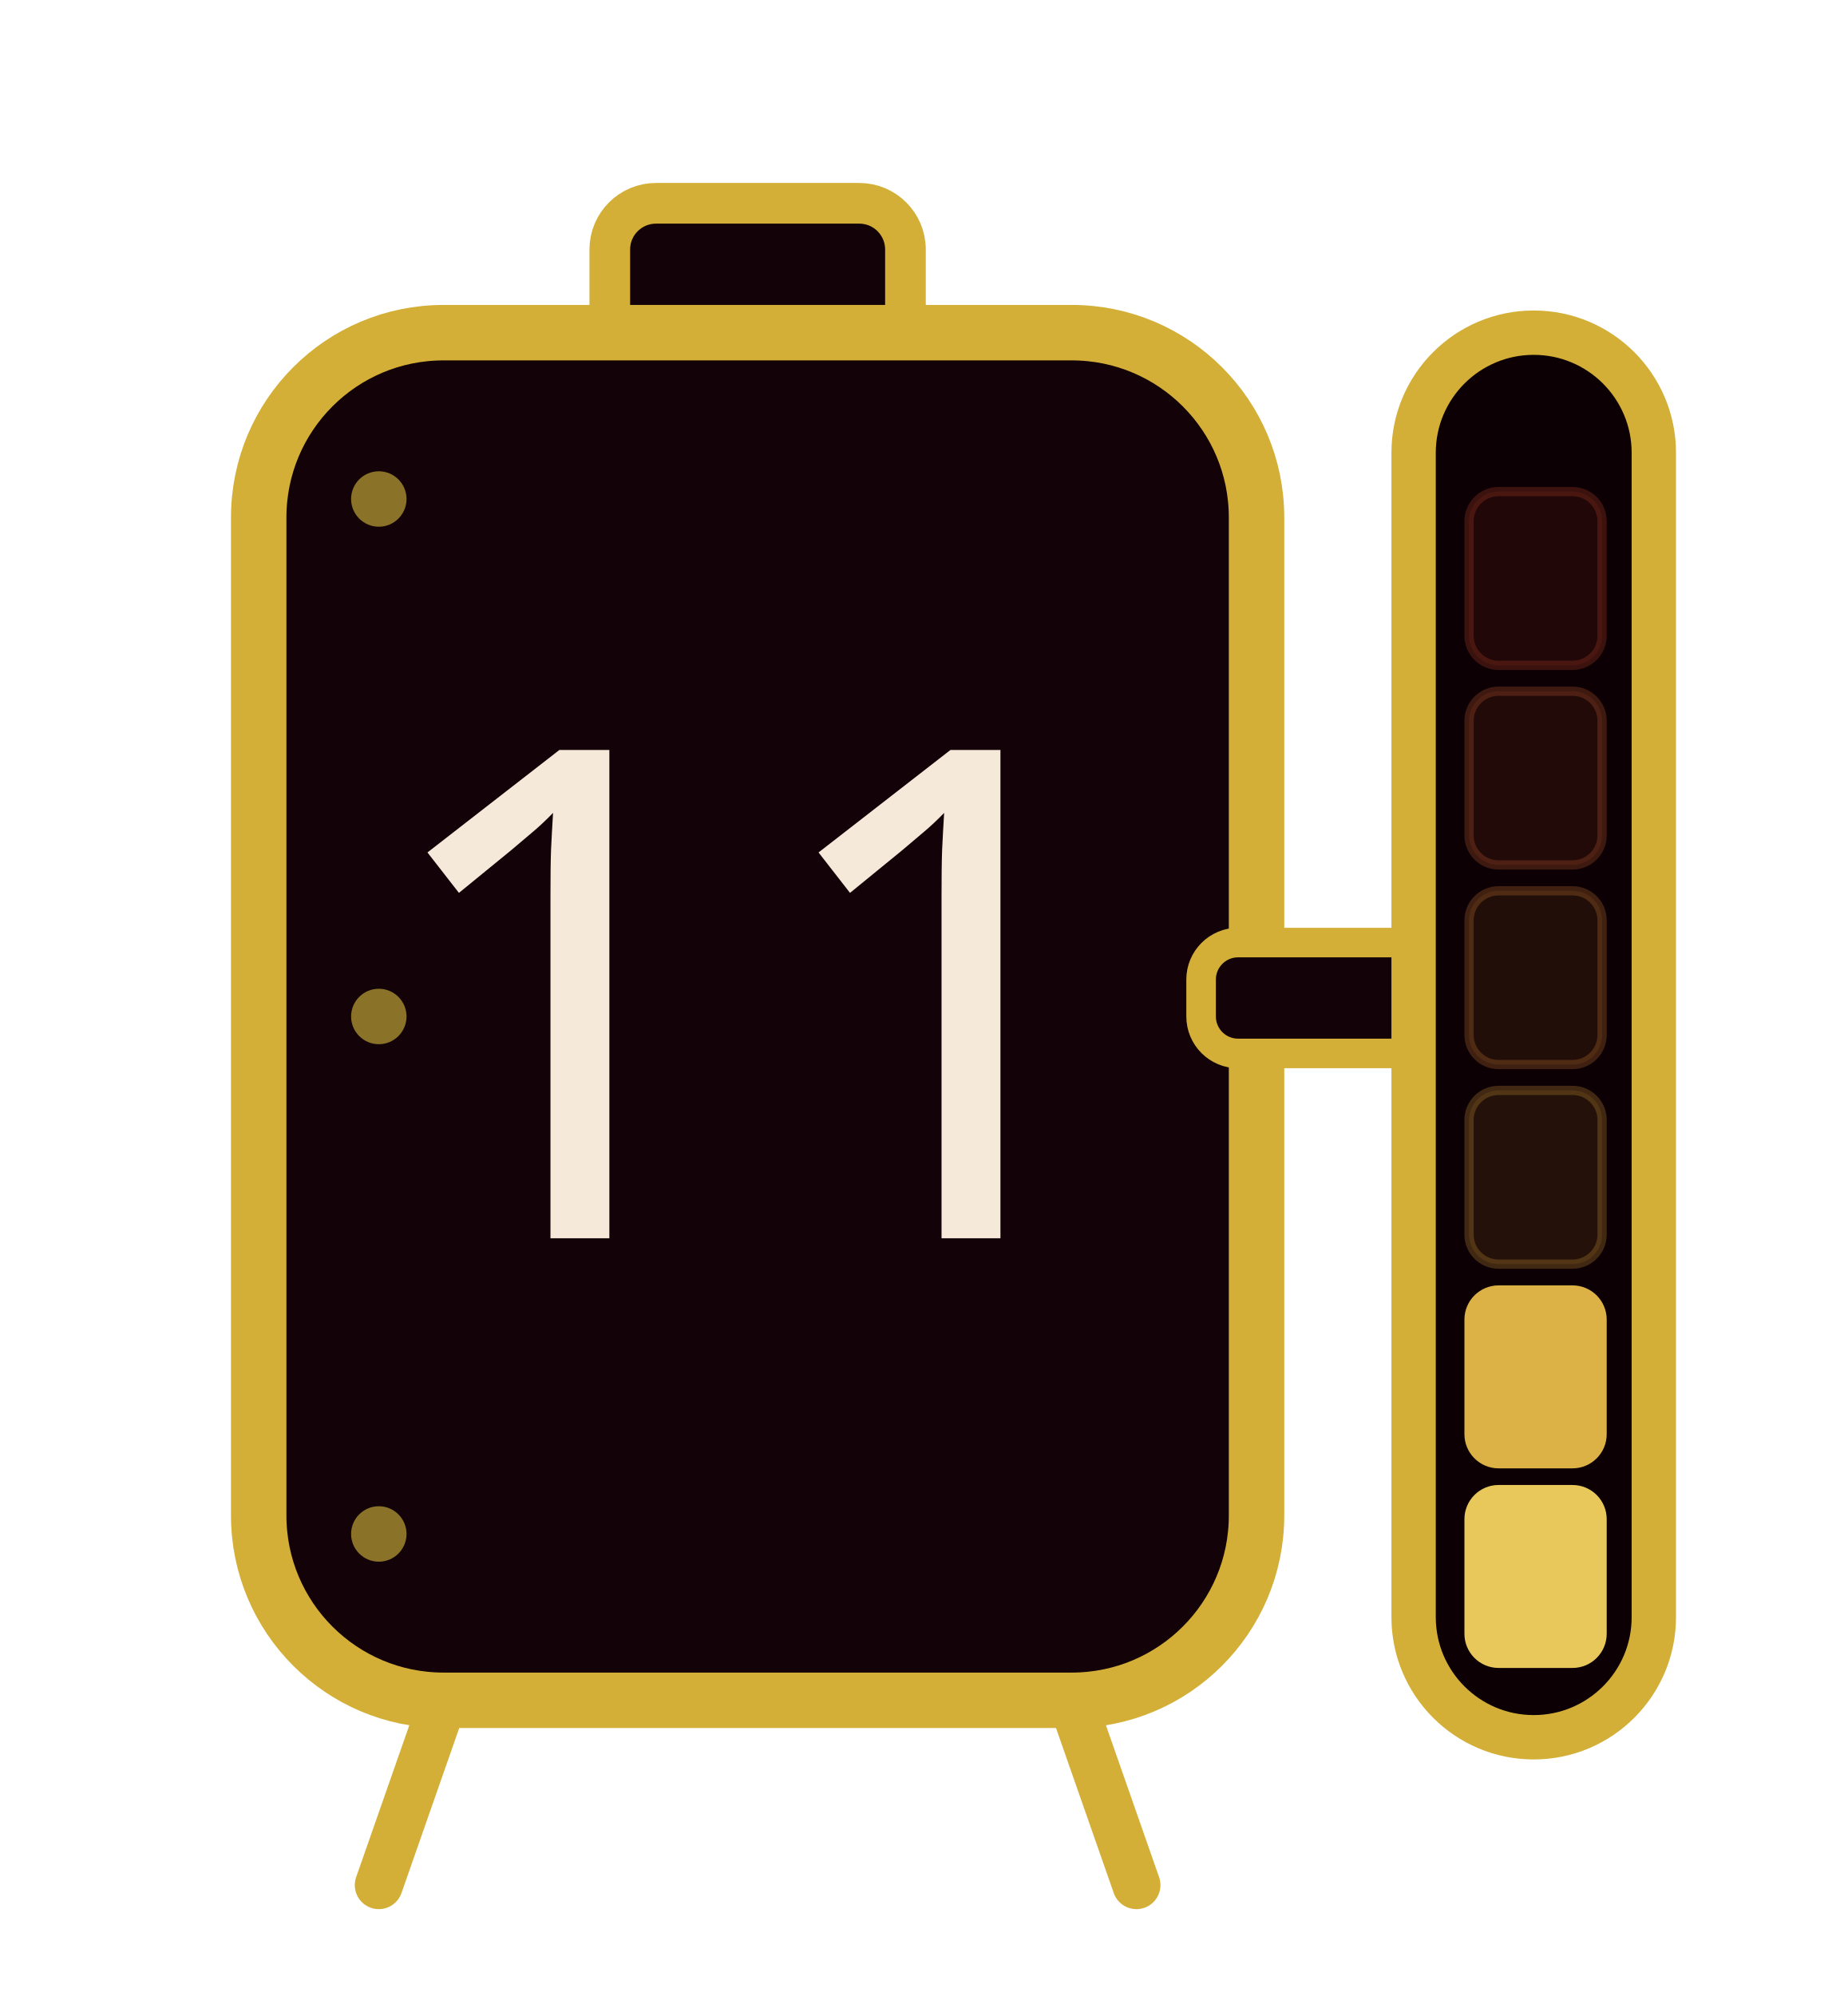
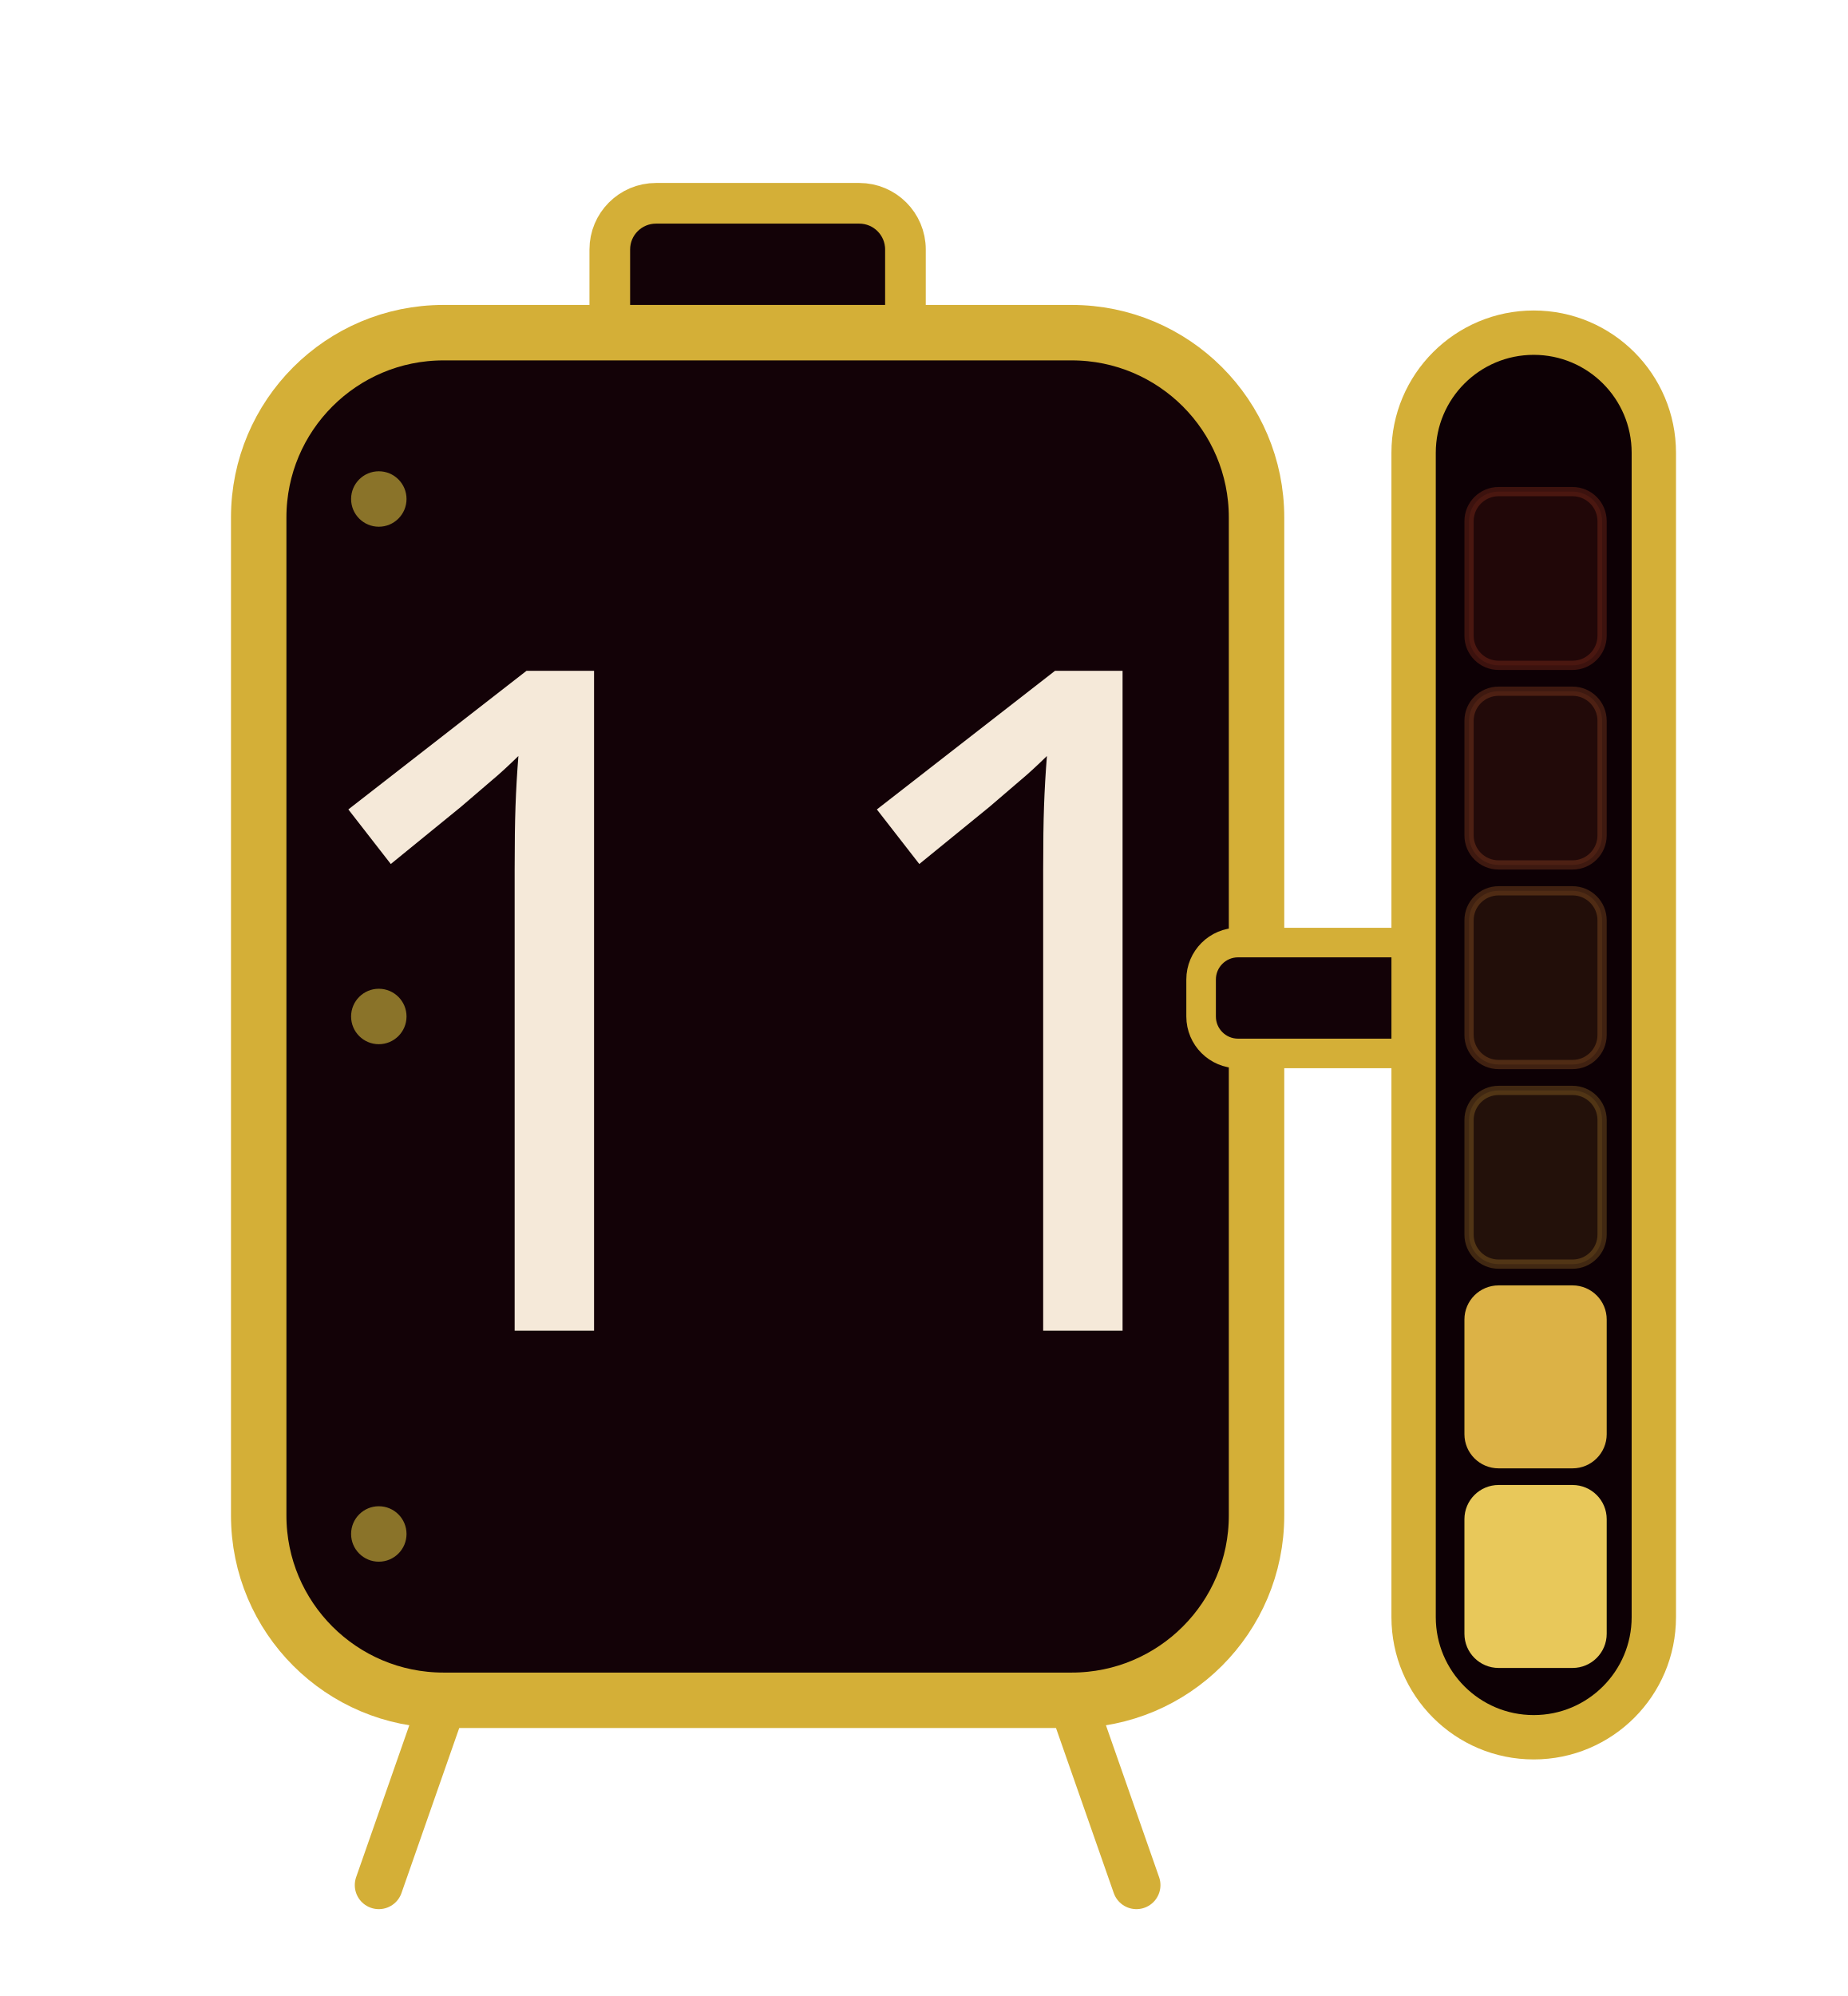
<svg xmlns="http://www.w3.org/2000/svg" viewBox="0 0 100 108" width="200" height="216">
  <defs />
  <rect x="33" y="11" width="16" height="8" rx="2.5" fill="#130207" stroke="#d4af37" stroke-width="2.2" />
  <path d="M24 92 l-3.5 10 M58 92 l3.5 10" stroke="#d4af37" stroke-width="2.6" stroke-linecap="round" />
  <rect x="14" y="18" width="54" height="74" rx="10" fill="#130207" stroke="#d4af37" stroke-width="3" />
  <circle cx="20.5" cy="27" r="1.5" fill="#8a7329" />
  <circle cx="20.5" cy="55" r="1.5" fill="#8a7329" />
  <circle cx="20.5" cy="83" r="1.5" fill="#8a7329" />
-   <text x="41" y="67" text-anchor="middle" font-family="'Bebas Neue', Impact, sans-serif" font-size="37" fill="#f5e9d9">11</text>
+   <text x="43" y="72" text-anchor="middle" font-family="'Bebas Neue', Impact, sans-serif" font-size="50" fill="#f5e9d9">11</text>
  <rect x="65" y="51" width="14" height="6" rx="2" fill="#130207" stroke="#d4af37" stroke-width="1.6" />
  <rect x="76.5" y="18" width="13" height="76" rx="6.5" fill="#0d0005" stroke="#d4af37" stroke-width="2.4" />
  <rect x="79.5" y="80.6" width="7.2" height="9.4" rx="1.6" fill="#e8c85a" fill-opacity="1" stroke="#e8c85a" stroke-opacity="1" stroke-width="0.5" />
  <rect x="79.5" y="69.8" width="7.2" height="9.4" rx="1.6" fill="#dcb246" fill-opacity="1" stroke="#dcb246" stroke-opacity="1" stroke-width="0.5" />
  <rect x="79.5" y="59.0" width="7.2" height="9.4" rx="1.6" fill="#d49a37" fill-opacity="0.11" stroke="#d49a37" stroke-opacity="0.26" stroke-width="0.5" />
  <rect x="79.5" y="48.2" width="7.2" height="9.4" rx="1.6" fill="#cf7f33" fill-opacity="0.11" stroke="#cf7f33" stroke-opacity="0.26" stroke-width="0.5" />
  <rect x="79.5" y="37.4" width="7.2" height="9.4" rx="1.6" fill="#c8632e" fill-opacity="0.11" stroke="#c8632e" stroke-opacity="0.26" stroke-width="0.5" />
  <rect x="79.5" y="26.6" width="7.2" height="9.4" rx="1.6" fill="#c0472a" fill-opacity="0.11" stroke="#c0472a" stroke-opacity="0.26" stroke-width="0.5" />
</svg>
